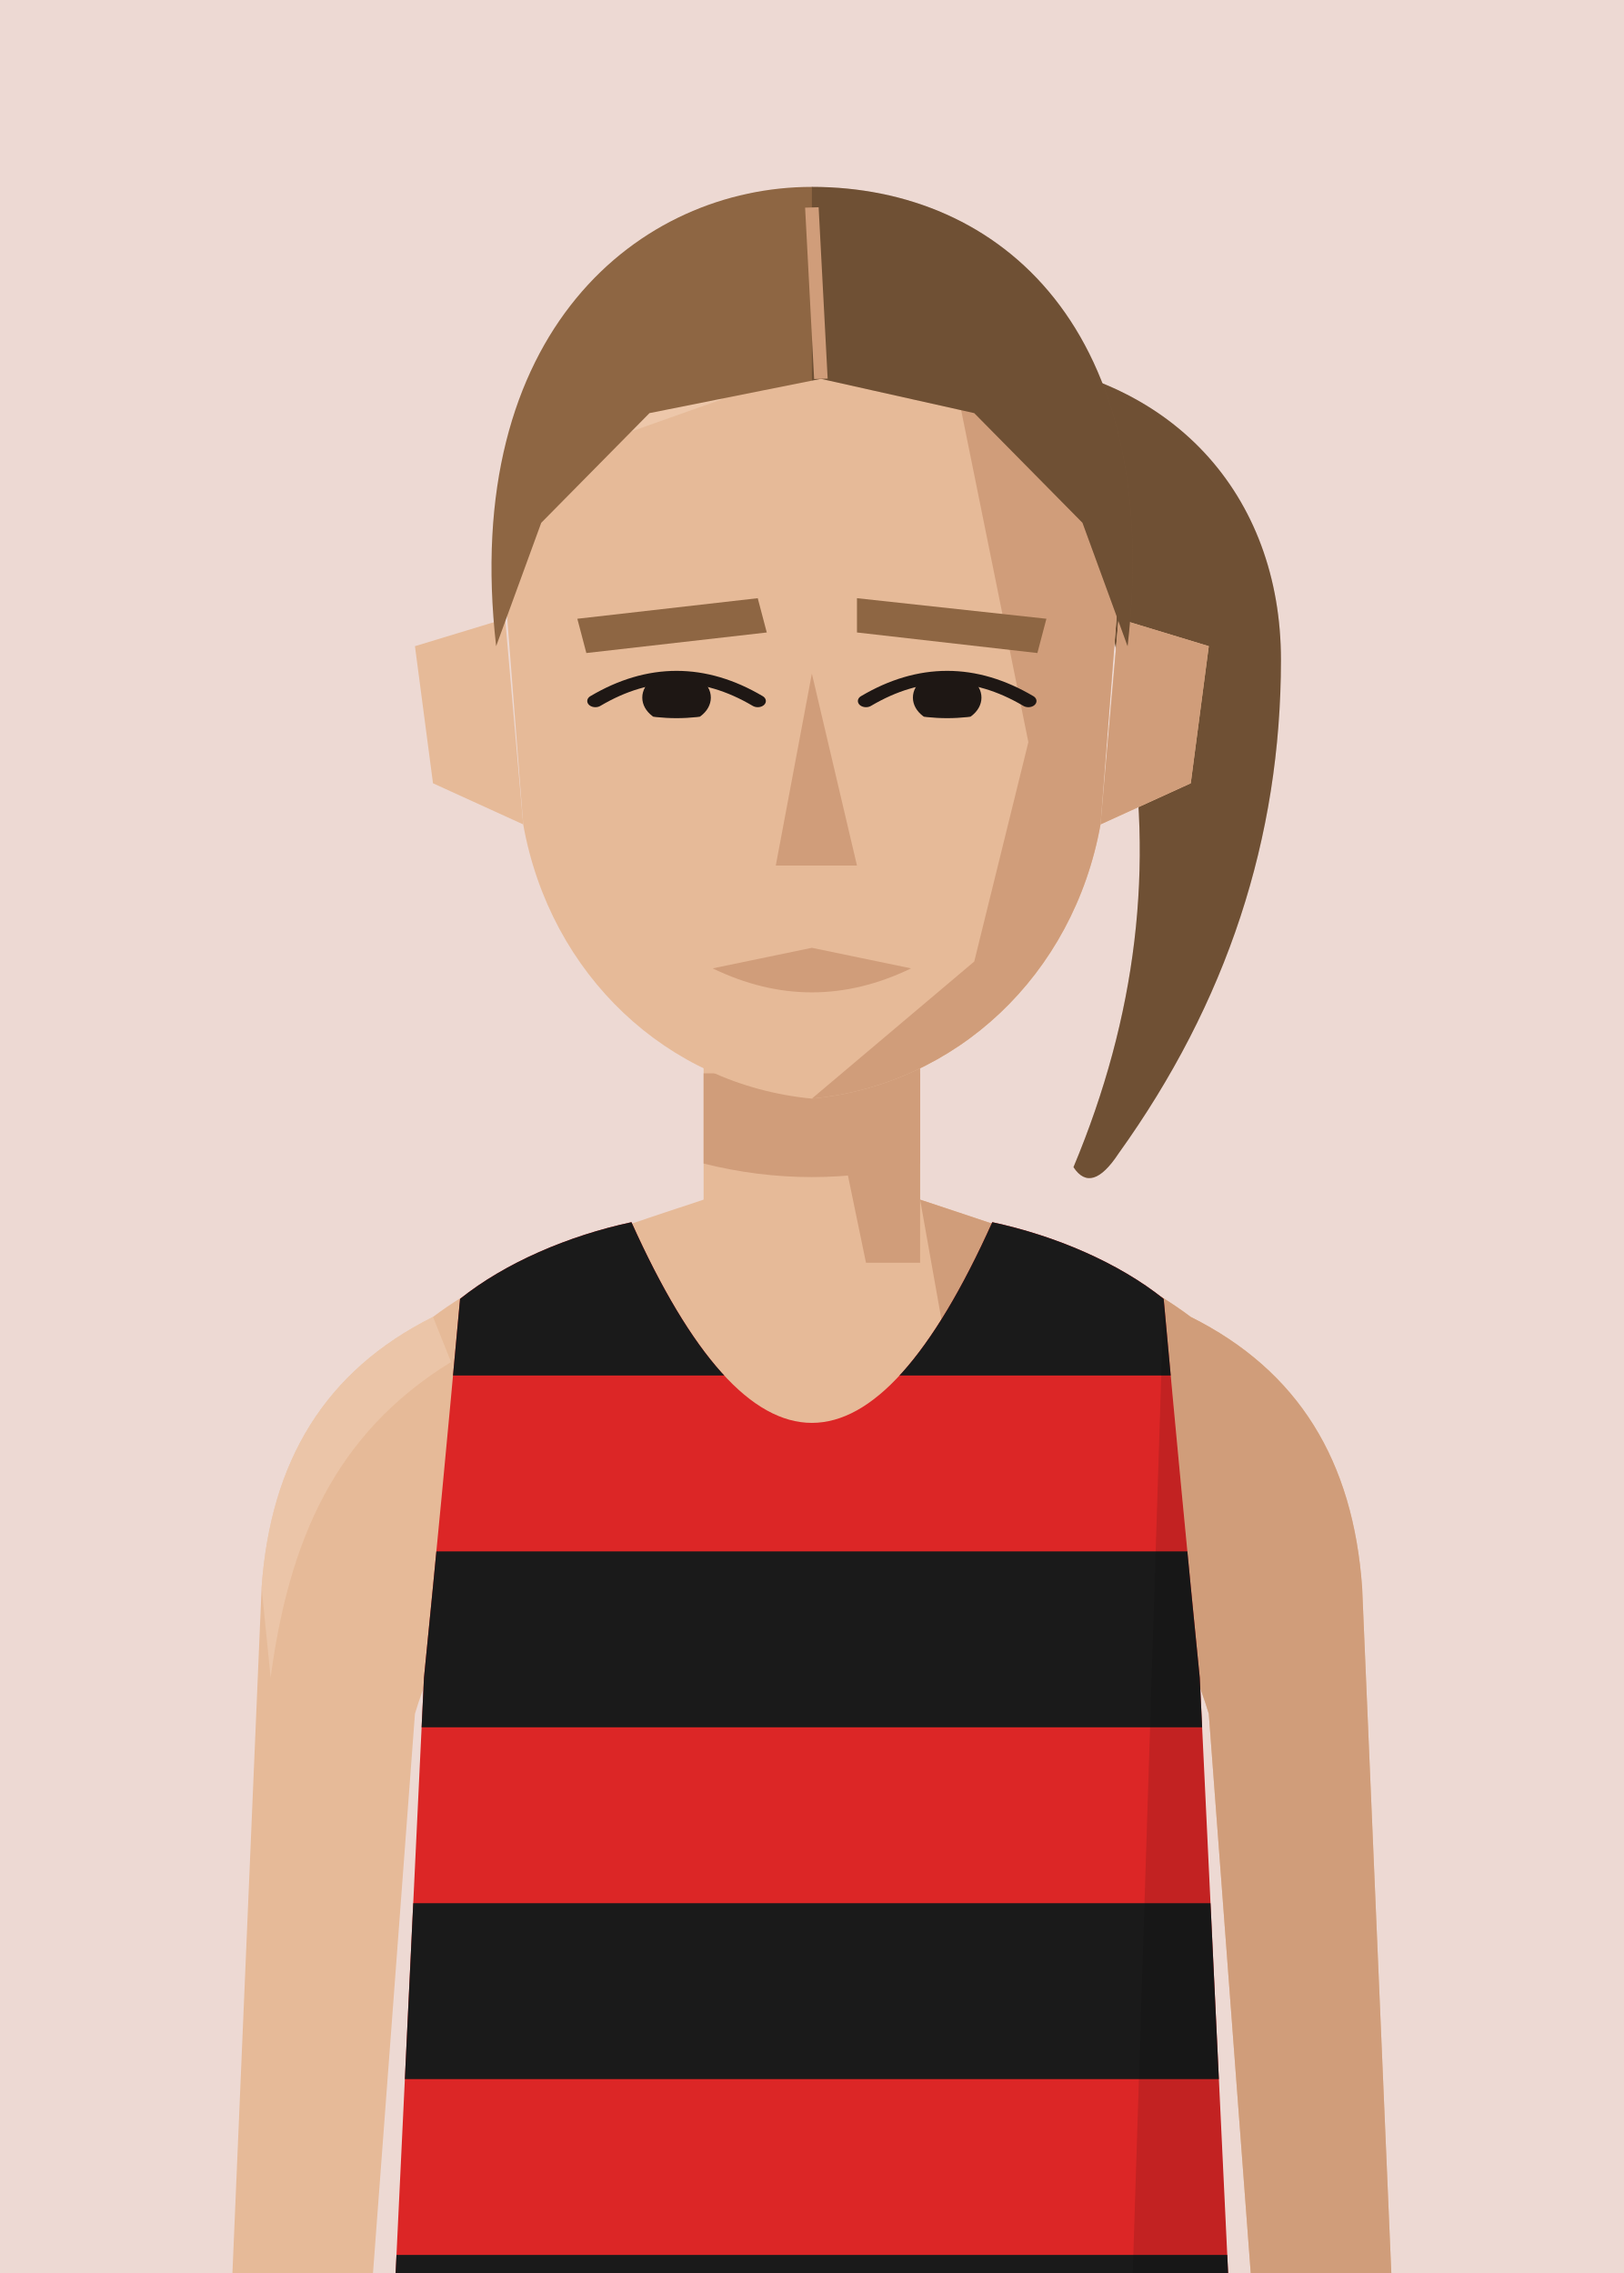
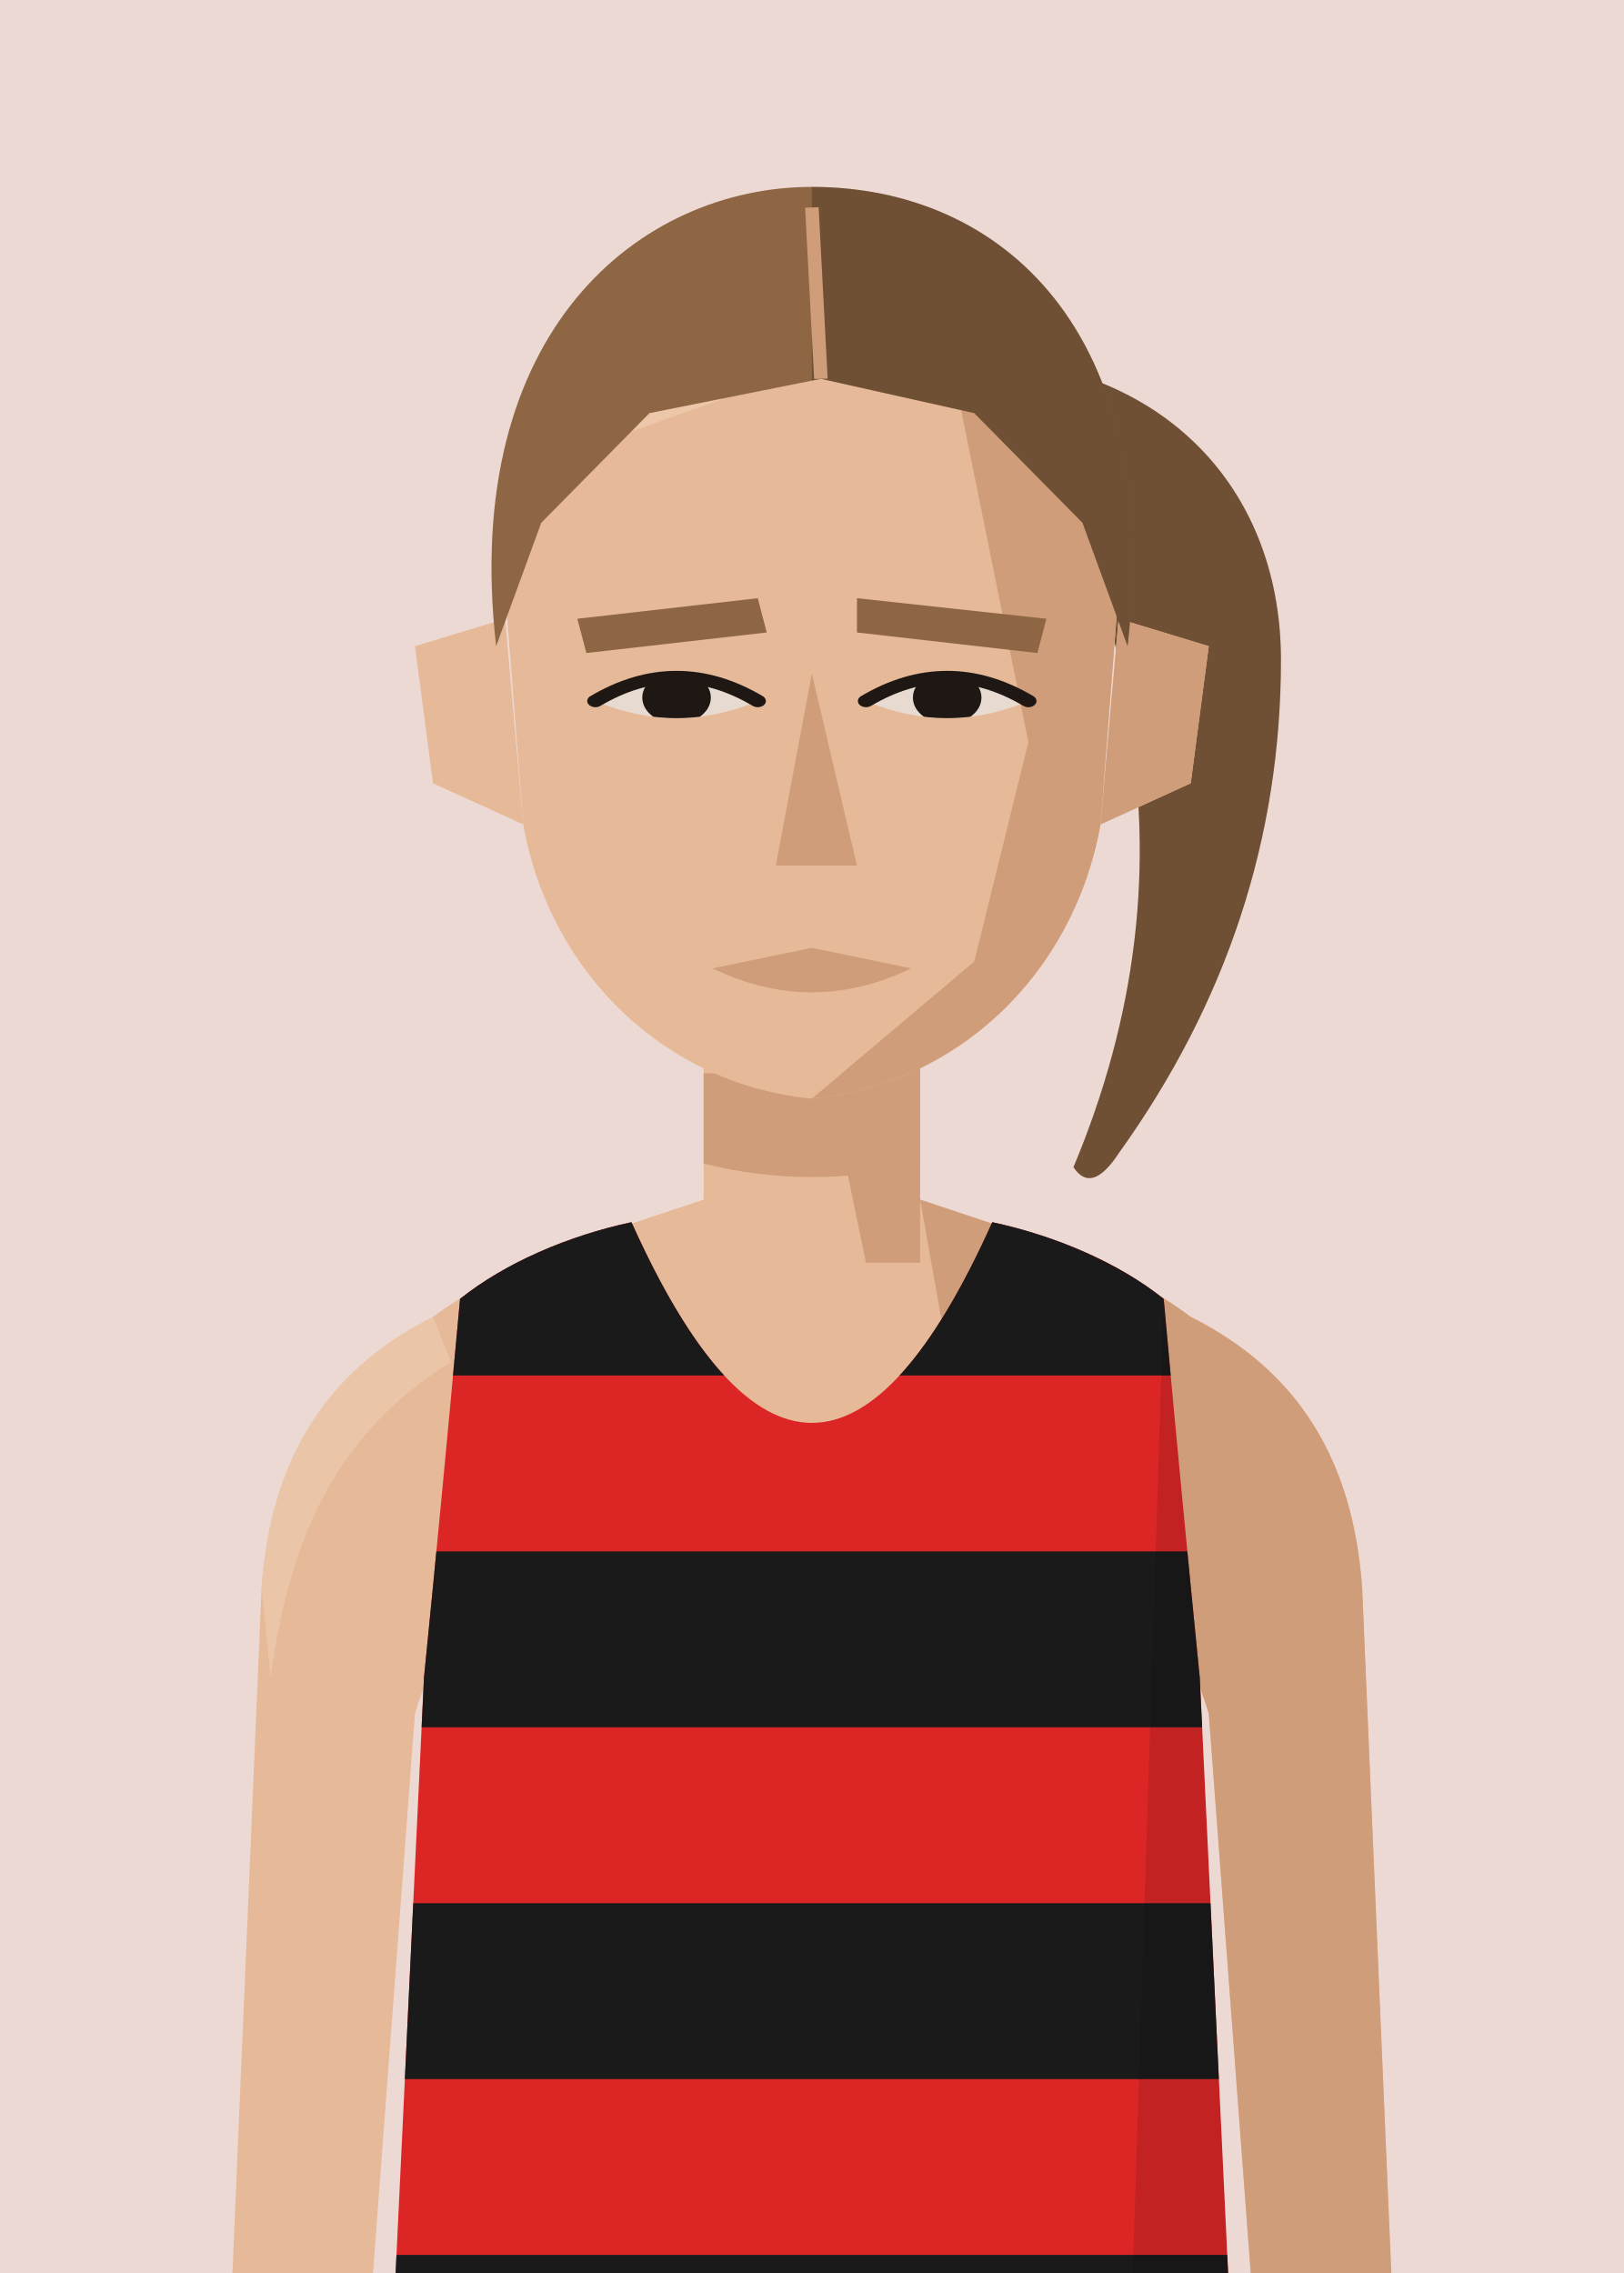
<svg xmlns="http://www.w3.org/2000/svg" viewBox="10 20 180 252">
  <defs>
    <clipPath id="vf">
      <path d="M53,330 L57,246 Q59,226 61,204 C66,200 73,197 80,195.5 Q100,240 120,195.5 C127,197 134,200 139,204 Q141,226 143,246 L147,330 Z" />
    </clipPath>
    <clipPath id="hf">
      <path d="M66,96 C64,58 80,40 100,40 C120,40 136,58 134,96 L132,130 C129,152 116,168 100,170 C84,168 71,152 68,130 Z" />
    </clipPath>
    <clipPath id="rf">
      <rect x="100" y="0" width="100" height="300" />
    </clipPath>
    <clipPath id="ef">
      <path d="M76,112 Q85,105 94,112 Q85,117 76,112 Z" />
      <path d="M106,112 Q115,105 124,112 Q115,117 106,112 Z" />
    </clipPath>
    <clipPath id="cf">
      <rect x="0" y="92" width="200" height="300" />
    </clipPath>
  </defs>
  <rect width="200" height="280" fill="#EDD9D3" />
  <g transform="translate(0,-40)">
    <g transform="translate(0,83) scale(1,0.76) translate(0,-40)" fill="#8E6643">
      <path d="M120,62 C140,64 152,82 152,106 C152,132 146,156 134,178 Q131,184 129,180 C136,158 138,136 135,114 C133,96 130,84 120,72 Z" />
      <g clip-path="url(#rf)" fill="#000" opacity=".22">
        <path d="M120,62 C140,64 152,82 152,106 C152,132 146,156 134,178 Q131,184 129,180 C136,158 138,136 135,114 C133,96 130,84 120,72 Z" />
      </g>
    </g>
    <rect x="88" y="171" width="24" height="37" fill="#E6BA98" />
    <path d="M88,193 C76,197 66,200 58,206 C46,212 40,222 39,236 L35,330 L50,330 L56,250 Q59,240 64,238 L136,238 Q141,240 144,250 L150,330 L165,330 L161,236 C160,222 154,212 142,206 C134,200 124,197 112,193" fill="#E6BA98" />
    <g fill="#D09D7A">
      <path d="M112,193 C124,197 134,200 142,206 C154,212 160,222 161,236 L165,330 L150,330 L144,250 Q141,240 136,238 L120,238 Z" />
      <path d="M58,206 C46,212 40,222 39,236 L40,246 C42,231 47,219 60,211 Z" fill="#EFCDB2" opacity=".6" />
      <polygon points="100,171 112,171 112,200 106,200" />
      <path d="M88,179 L112,179 L112,189 Q100,192 88,189 Z" />
    </g>
    <g transform="translate(0,83) scale(1,0.76) translate(0,-40)">
      <g fill="#E6BA98">
        <path d="M66,100 L56,104 L58,124 L68,130 Z" />
        <path d="M134,100 L144,104 L142,124 L132,130 Z" />
        <path d="M66,96 C64,58 80,40 100,40 C120,40 136,58 134,96 L132,130 C129,152 116,168 100,170 C84,168 71,152 68,130 Z" />
      </g>
      <path d="M134,100 L144,104 L142,124 L132,130 Z" fill="#D09D7A" />
      <g clip-path="url(#hf)">
        <polygon points="112,40 140,40 140,180 100,180 100,170 118,150 124,118 120,92" fill="#D09D7A" />
        <polygon points="60,40 100,40 90,68 60,82" fill="#EFCDB2" opacity=".7" />
      </g>
      <g fill="#8E6643">
        <polygon points="74,100 94,97 95,102 75,105" />
        <polygon points="105,97 126,100 125,105 105,102" />
      </g>
+       <g fill="#E7DAD0">
+         <path d="M76,112 Q85,105 94,112 Q85,117 76,112 Z" />
+         <path d="M106,112 Q115,105 124,112 Q115,117 106,112 Z" />
+       </g>
      <g clip-path="url(#ef)" fill="#1E1714">
        <circle cx="85" cy="111.5" r="3.8" />
        <circle cx="115" cy="111.5" r="3.8" />
      </g>
      <g fill="none" stroke="#1E1714" stroke-width="1.8" stroke-linecap="round">
        <path d="M76,112 Q85,105 94,112" />
        <path d="M106,112 Q115,105 124,112" />
      </g>
      <polygon points="100,108 105,136 96,136" fill="#D09D7A" />
      <path d="M89,151 L100,148 L111,151 Q100,158 89,151 Z" fill="#D09D7A" />
      <g fill="#8E6643">
        <path d="M65,104 C61,58 81,37 100,37 C121,37 139,58 135,104 L130,86 L118,70 L101,65 L82,70 L70,86 Z" />
        <g clip-path="url(#rf)" fill="#000" opacity=".22">
          <path d="M65,104 C61,58 81,37 100,37 C121,37 139,58 135,104 L130,86 L118,70 L101,65 L82,70 L70,86 Z" />
        </g>
      </g>
      <path d="M100,40 L101,65" stroke="#D09D7A" stroke-width="1.5" />
    </g>
    <g clip-path="url(#vf)">
      <path d="M53,330 L57,246 Q59,226 61,204 C66,200 73,197 80,195.5 Q100,240 120,195.5 C127,197 134,200 139,204 Q141,226 143,246 L147,330 Z" fill="#dc2626" />
      <g transform="matrix(6.2857 0 0 6.5 37.14 193)">
        <rect x="0" y="0" width="20" height="3" fill="#1a1a1a" />
        <rect x="0" y="6" width="20" height="3" fill="#1a1a1a" />
        <rect x="0" y="12" width="20" height="3" fill="#1a1a1a" />
        <rect x="0" y="18" width="20" height="3" fill="#1a1a1a" />
      </g>
      <path d="M139,204 Q141,226 143,246 L147,330 L135,330 Z" fill="#000" opacity="0.12" />
    </g>
  </g>
</svg>
